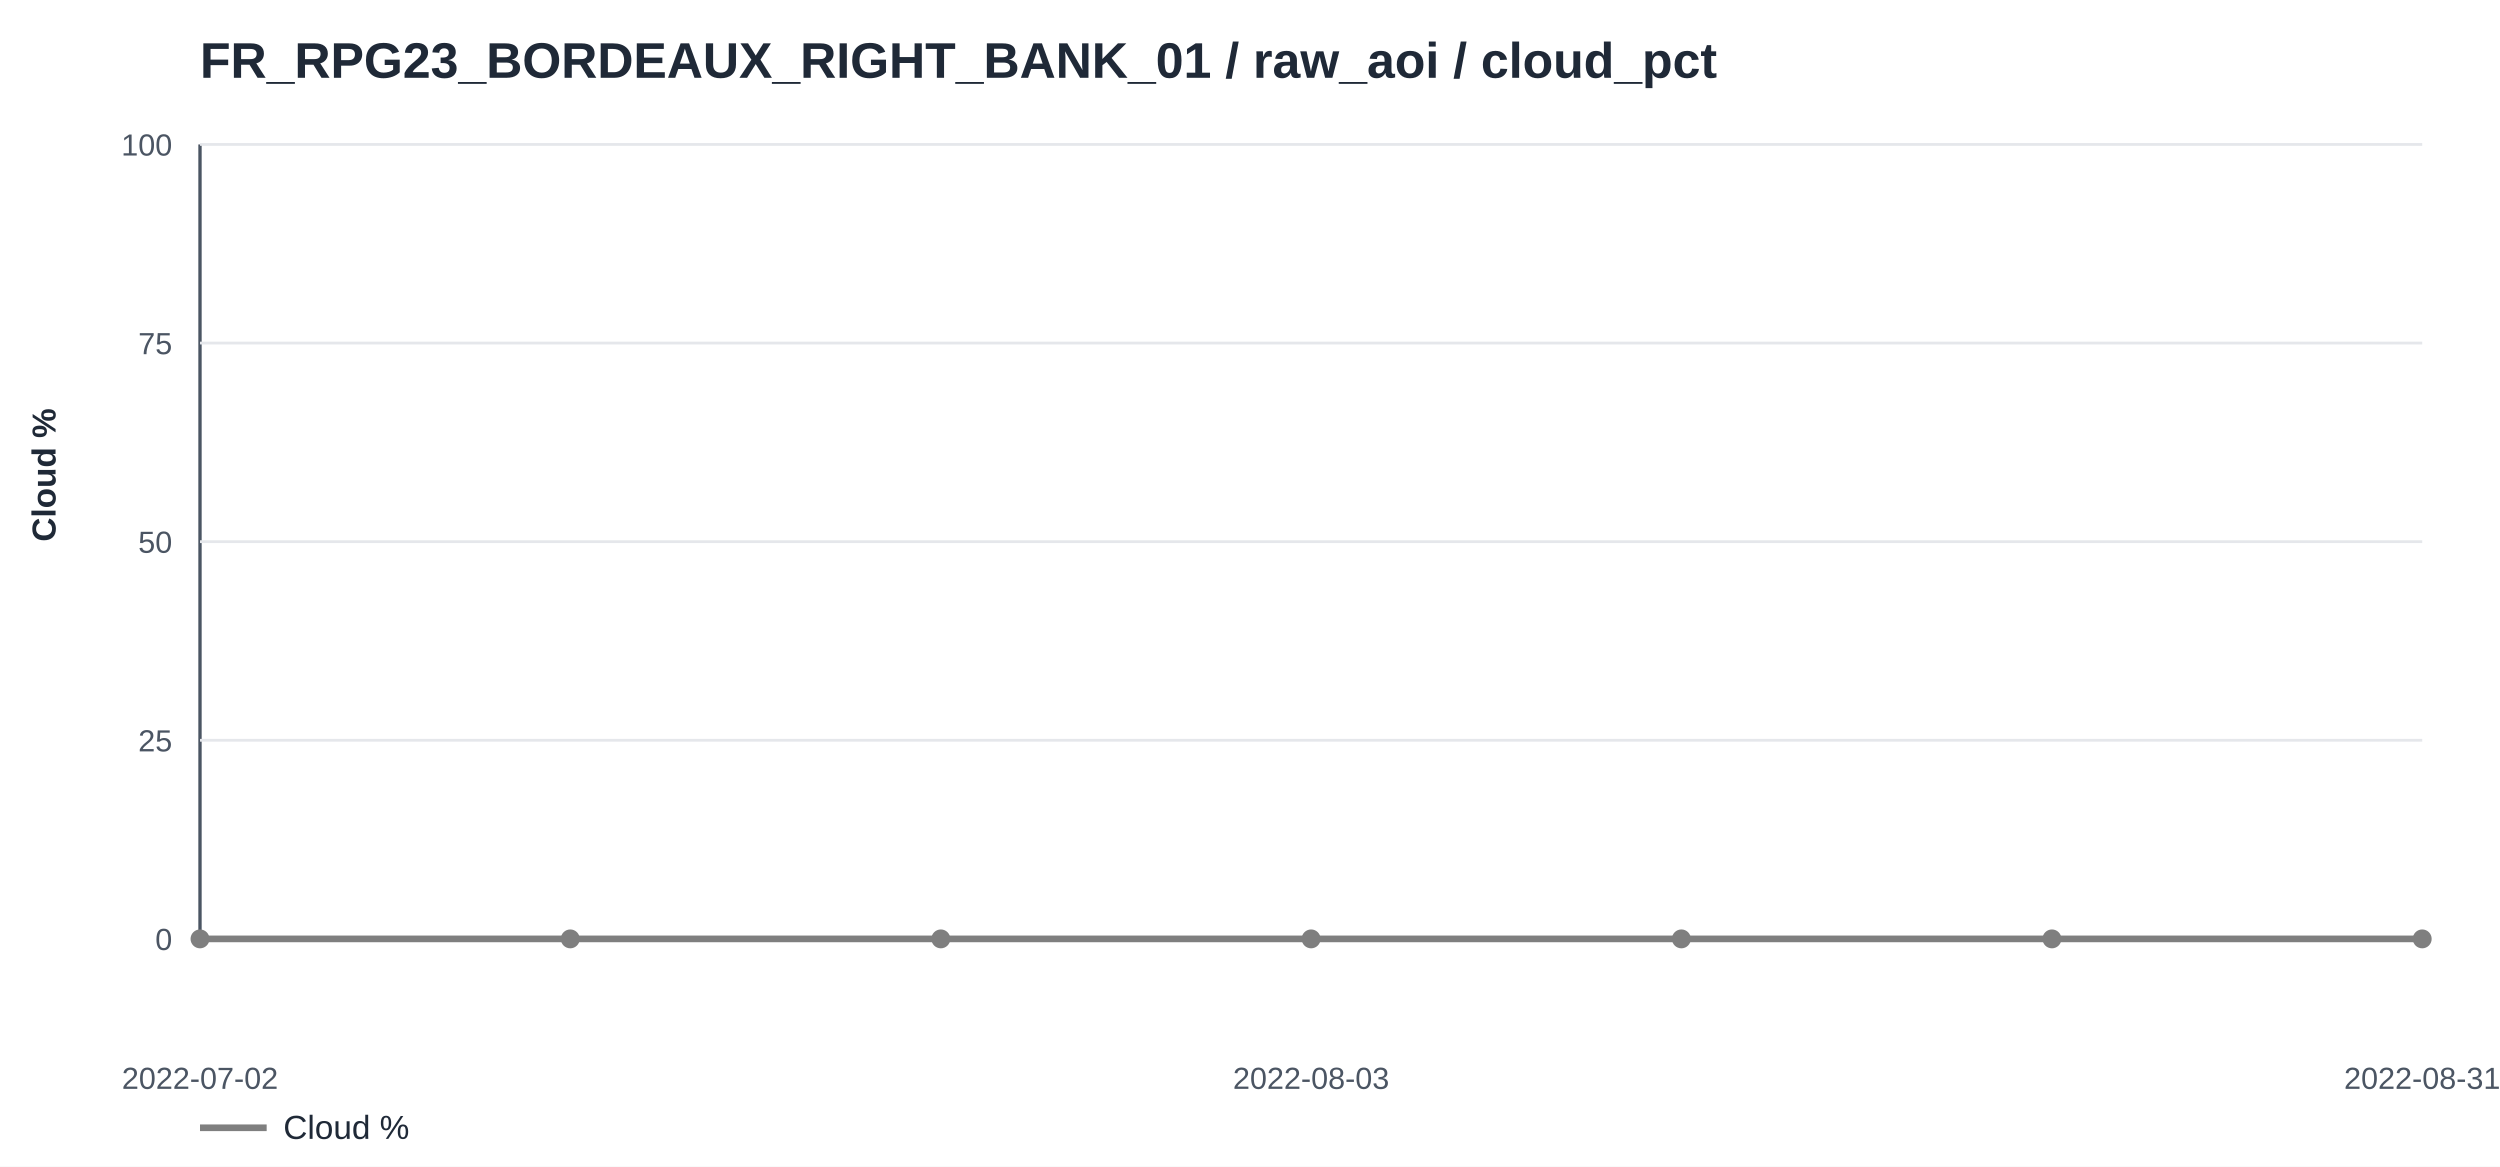
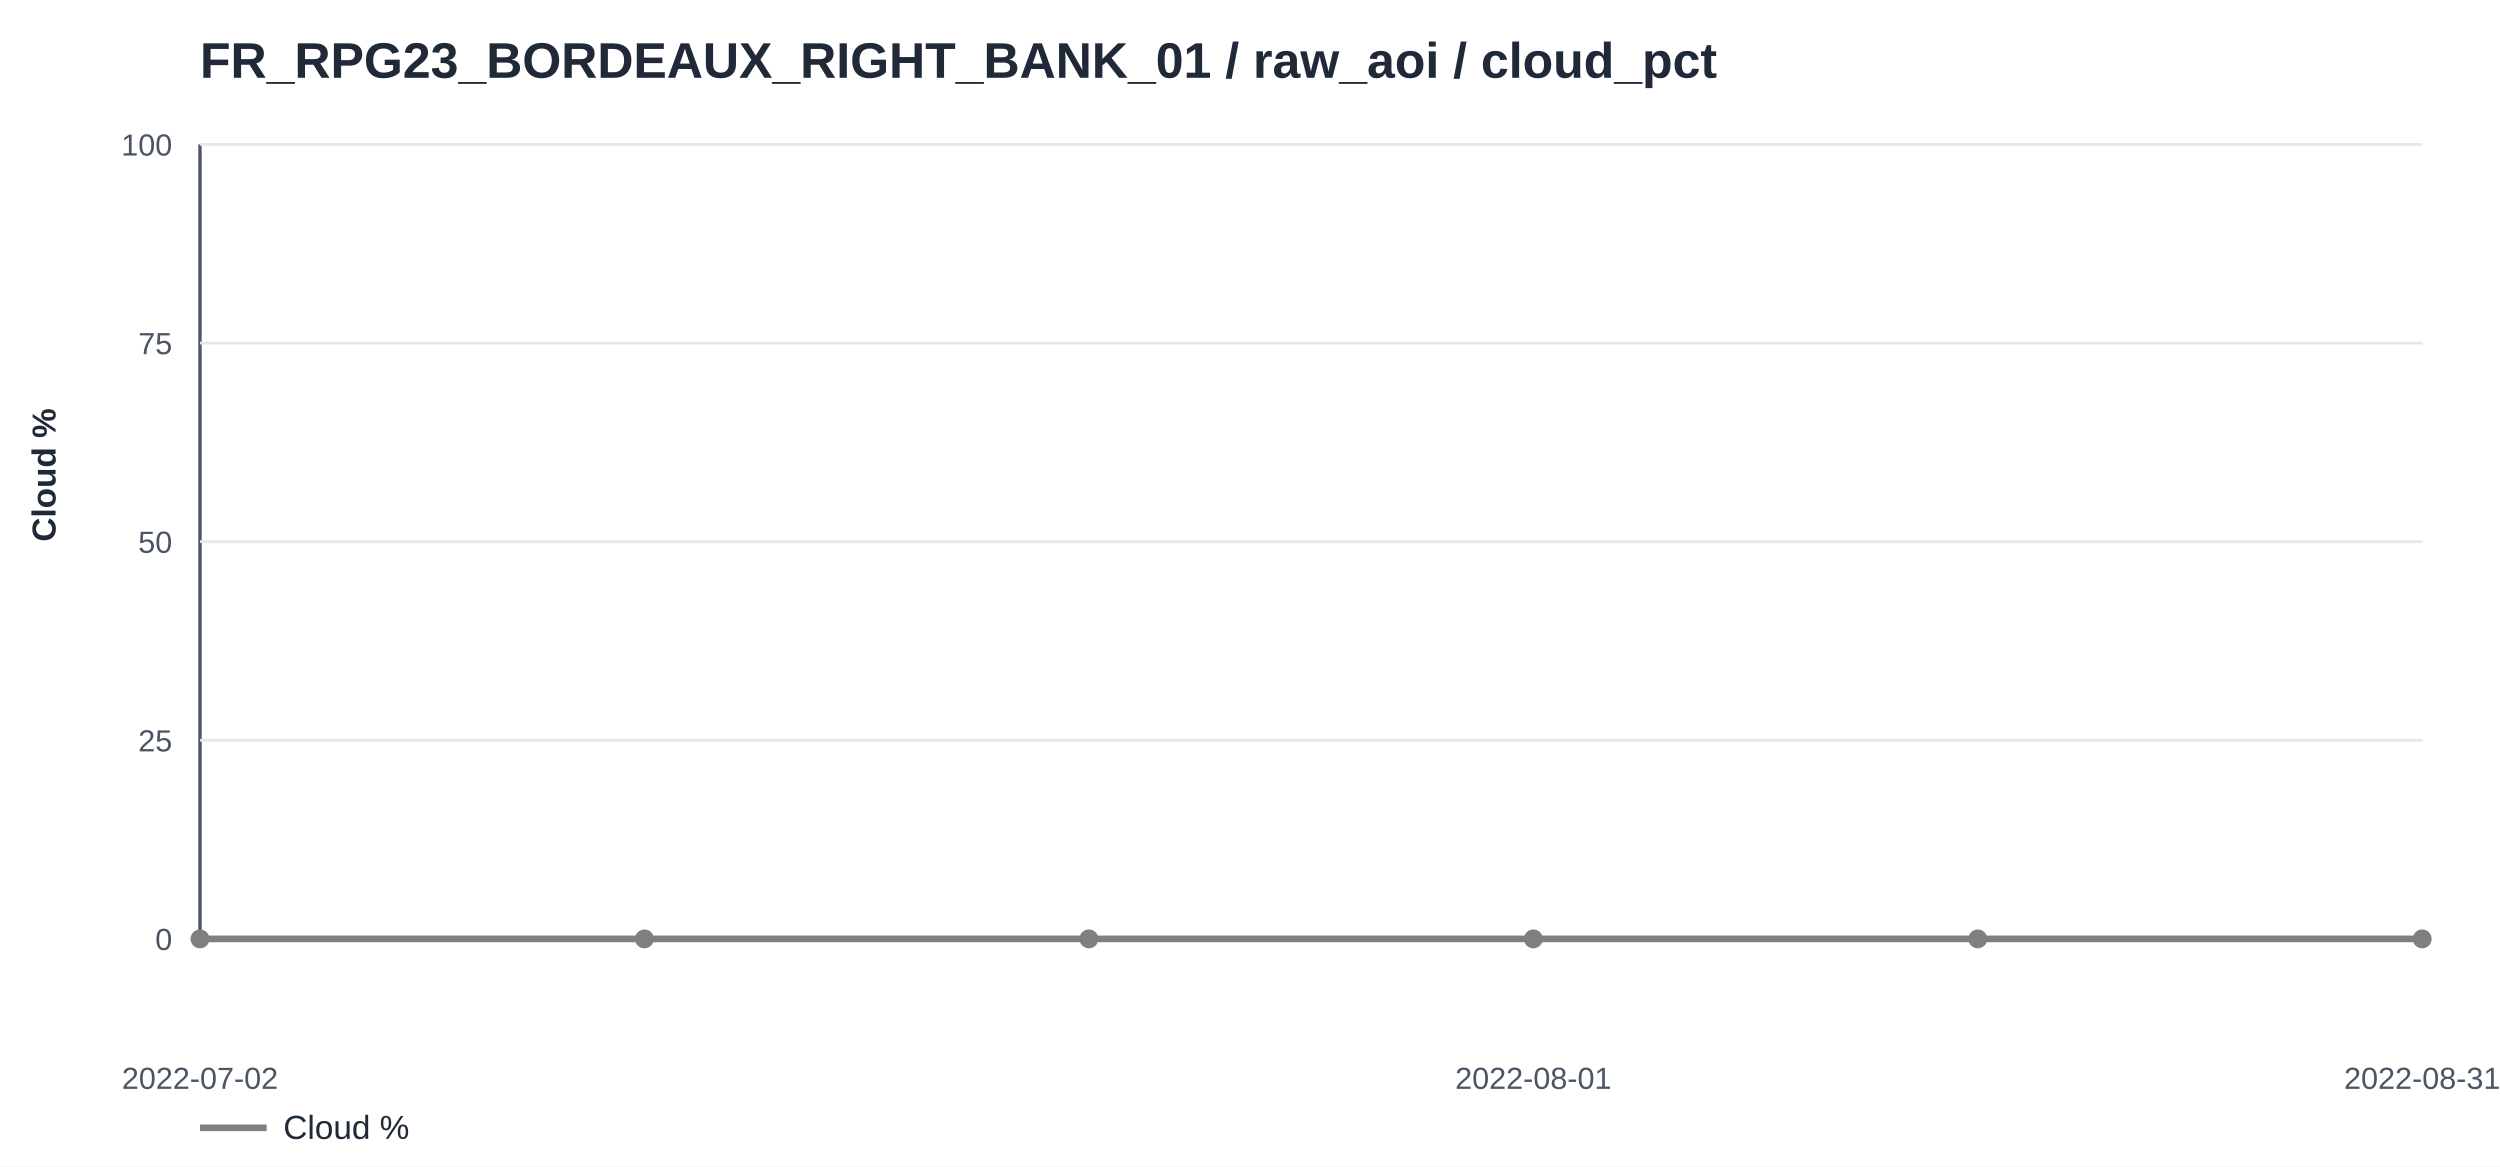
<svg xmlns="http://www.w3.org/2000/svg" width="900" height="420" viewBox="0 0 900 420" role="img" aria-label="FR_RPG23_BORDEAUX_RIGHT_BANK_01 / raw_aoi / cloud_pct">
  <style>text{font-family:Arial,sans-serif;fill:#1f2937}.axis{stroke:#4b5563;stroke-width:1.2}.grid{stroke:#e5e7eb;stroke-width:1}.tick{font-size:11px;fill:#4b5563}.title{font-size:18px;font-weight:700}.label{font-size:12px;font-weight:700}.legend{font-size:12px}</style>
  <rect width="100%" height="100%" fill="#ffffff" />
  <text class="title" x="72" y="28">FR_RPG23_BORDEAUX_RIGHT_BANK_01 / raw_aoi / cloud_pct</text>
  <text class="label" x="20" y="195.0" transform="rotate(-90 20 195.0)">Cloud %</text>
  <line class="axis" x1="72" y1="52" x2="72" y2="338" />
  <line class="axis" x1="72" y1="338" x2="872" y2="338" />
  <line class="grid" x1="72" y1="338.0" x2="872" y2="338.0" />
  <text class="tick" x="62" y="342.0" text-anchor="end">0</text>
  <line class="grid" x1="72" y1="266.5" x2="872" y2="266.5" />
  <text class="tick" x="62" y="270.5" text-anchor="end">25</text>
  <line class="grid" x1="72" y1="195.0" x2="872" y2="195.0" />
  <text class="tick" x="62" y="199.0" text-anchor="end">50</text>
  <line class="grid" x1="72" y1="123.5" x2="872" y2="123.5" />
  <text class="tick" x="62" y="127.5" text-anchor="end">75</text>
  <line class="grid" x1="72" y1="52.0" x2="872" y2="52.0" />
  <text class="tick" x="62" y="56.0" text-anchor="end">100</text>
  <text class="tick" x="72.0" y="392" text-anchor="middle">2022-07-02</text>
-   <text class="tick" x="472.0" y="392" text-anchor="middle">2022-08-03</text>
+   <text class="tick" x="552.0" y="392" text-anchor="middle">2022-08-01</text>
  <text class="tick" x="872.0" y="392" text-anchor="middle">2022-08-31</text>
-   <polyline fill="none" stroke="#7f7f7f" stroke-width="2.4" points="72.0,338.0 205.3,338.0 338.7,338.0 472.0,338.0 605.3,338.0 738.7,338.0 872.0,338.0" />
+   <polyline fill="none" stroke="#7f7f7f" stroke-width="2.4" points="72.0,338.0 232.0,338.0 392.0,338.0 552.0,338.0 712.0,338.0 872.0,338.0" />
  <circle cx="72.0" cy="338.0" r="3.4" fill="#7f7f7f" />
-   <circle cx="205.3" cy="338.0" r="3.4" fill="#7f7f7f" />
-   <circle cx="338.7" cy="338.0" r="3.4" fill="#7f7f7f" />
-   <circle cx="472.0" cy="338.0" r="3.4" fill="#7f7f7f" />
-   <circle cx="605.3" cy="338.0" r="3.4" fill="#7f7f7f" />
-   <circle cx="738.7" cy="338.0" r="3.4" fill="#7f7f7f" />
+   <circle cx="232.0" cy="338.0" r="3.4" fill="#7f7f7f" />
+   <circle cx="392.0" cy="338.0" r="3.4" fill="#7f7f7f" />
+   <circle cx="552.0" cy="338.0" r="3.4" fill="#7f7f7f" />
+   <circle cx="712.0" cy="338.0" r="3.4" fill="#7f7f7f" />
  <circle cx="872.0" cy="338.0" r="3.4" fill="#7f7f7f" />
  <line x1="72" y1="406" x2="96" y2="406" stroke="#7f7f7f" stroke-width="2.4" />
  <text class="legend" x="102" y="410">Cloud %</text>
</svg>
